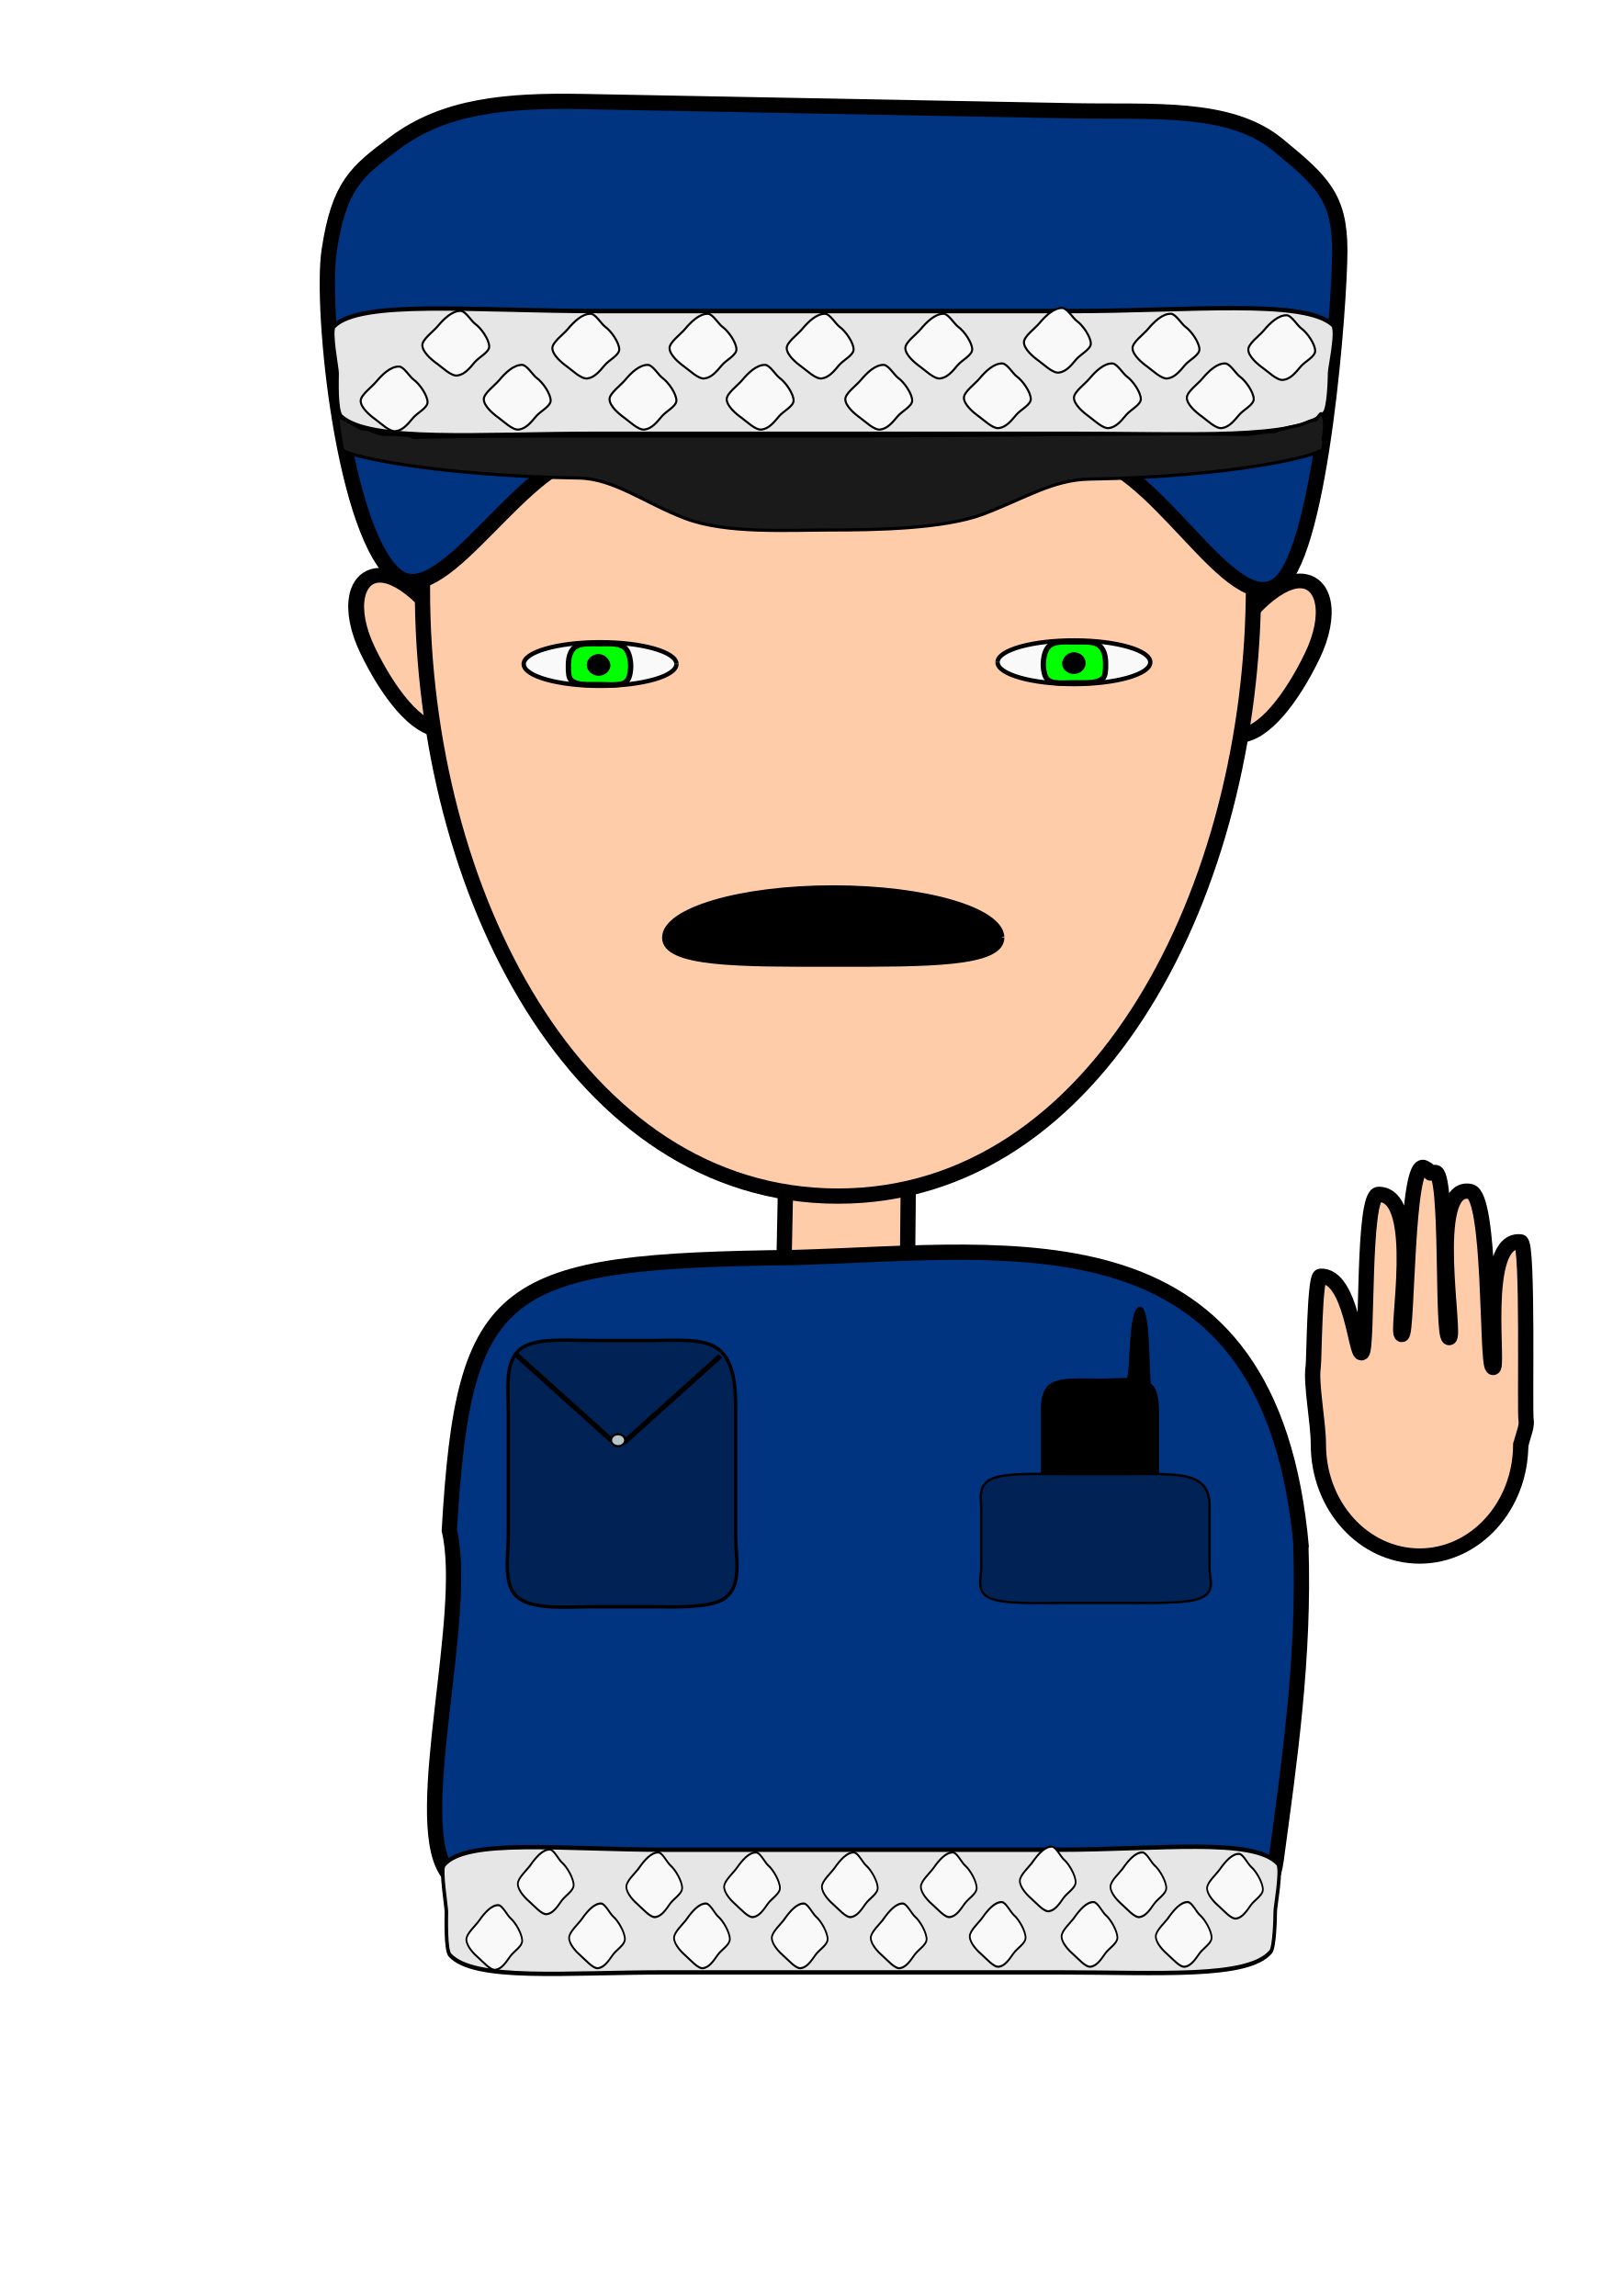
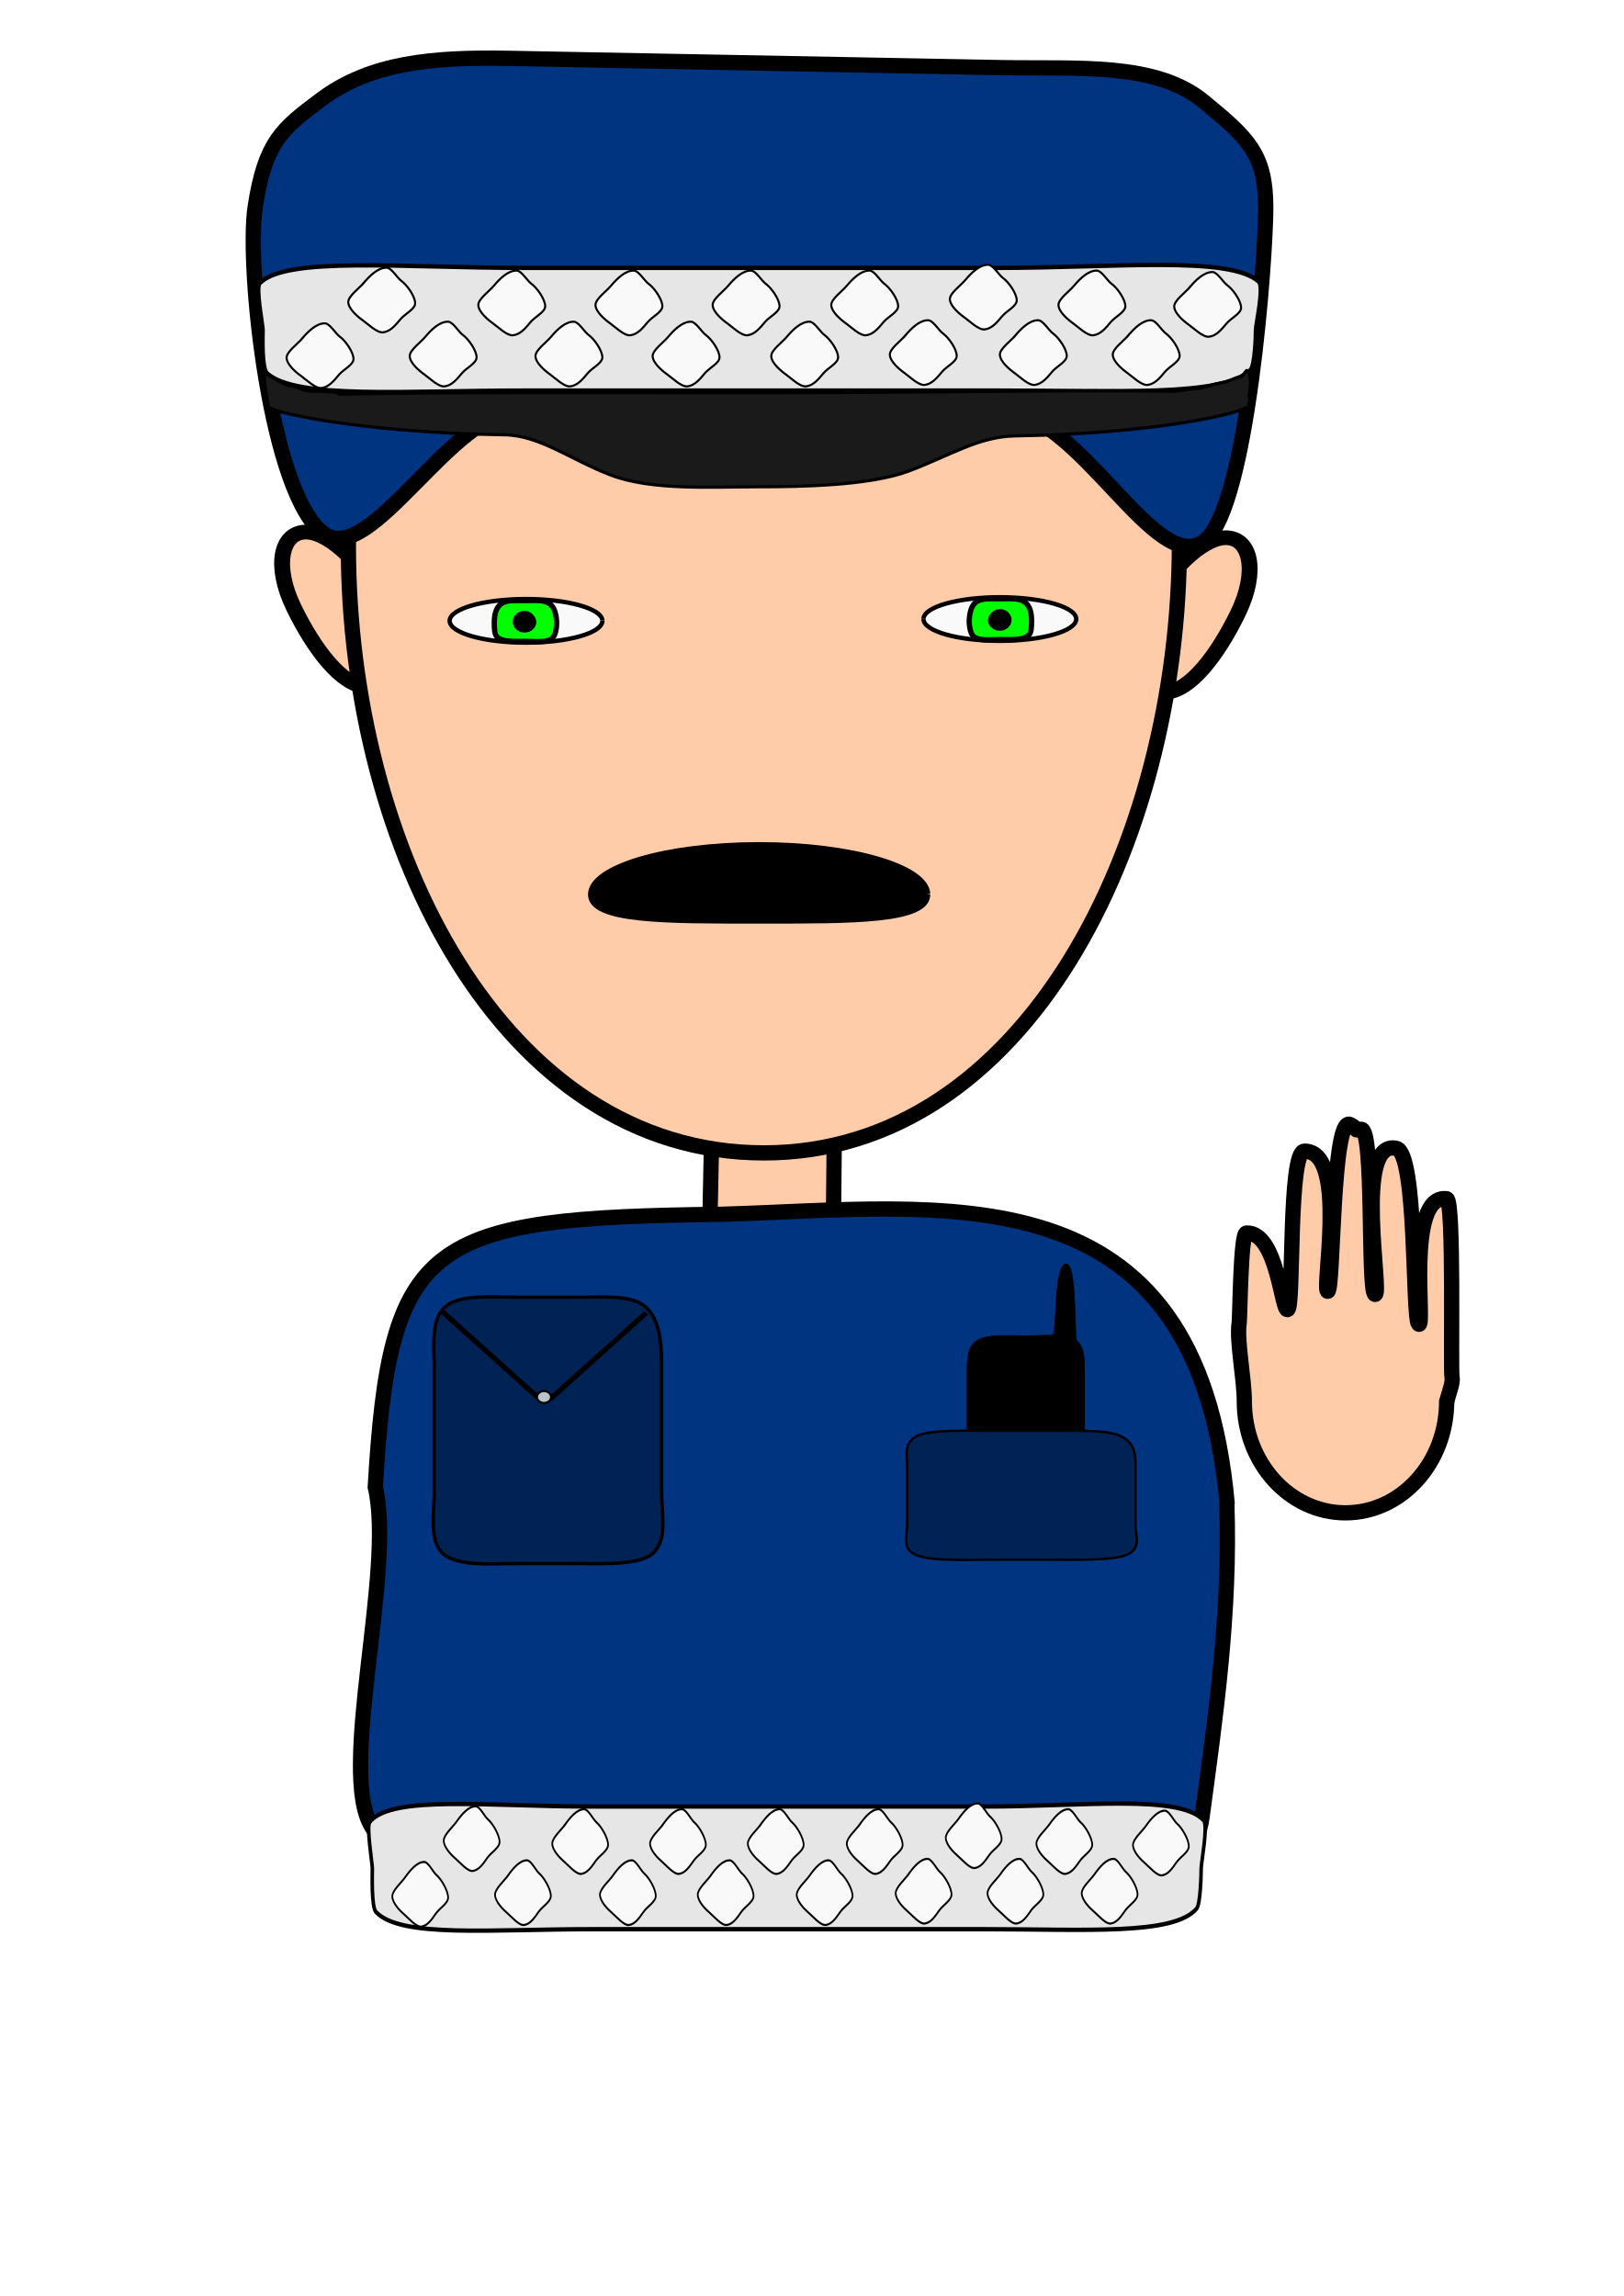
<svg xmlns="http://www.w3.org/2000/svg" width="744.094" height="1052.362" id="svg2" version="1.1">
  <defs id="defs4" />
  <g id="layer5">
-     <g id="g6733" transform="matrix(1.307118,0,0,1.208984,-313.4552,-63.45224)" style="stroke:#000000;stroke-width:5.568;stroke-miterlimit:4;stroke-opacity:1;stroke-dasharray:none;display:inline">
+     <g id="g6733" transform="matrix(1.307118,0,0,1.208984,-347.3964,-83.25123)" style="stroke:#000000;stroke-width:5.568;stroke-miterlimit:4;stroke-opacity:1;stroke-dasharray:none;display:inline">
      <path id="path3037-4-1" d="m 668.388,301.291 c 0,17.358 -2.964,30 5.714,30 8.679,0 18.612,-14.162 25.714,-30 7.143,-15.929 4.393,-28.571 -4.286,-28.571 -8.613,0 -21.335,13.866 -27.142,28.234" style="fill:#ffccaa;fill-opacity:1;fill-rule:evenodd;stroke:#000000;stroke-width:5.568;stroke-miterlimit:4;stroke-opacity:1;stroke-dasharray:none;display:inline" />
      <path id="path3037-5" d="m 400.183,299.148 c 0,17.358 2.964,30 -5.714,30 -8.679,0 -18.612,-14.162 -25.714,-30 -7.143,-15.929 -4.393,-28.571 4.286,-28.571 8.613,0 21.335,13.866 27.142,28.234" style="fill:#ffccaa;fill-opacity:1;fill-rule:evenodd;stroke:#000000;stroke-width:5.568;stroke-miterlimit:4;stroke-opacity:1;stroke-dasharray:none;display:inline" />
    </g>
-     <path style="fill:#ffccaa;fill-opacity:1;fill-rule:evenodd;stroke:#000000;stroke-width:7;stroke-miterlimit:4;stroke-opacity:1;stroke-dasharray:none;display:inline" d="m 382.978,447.215 c -23.276,0 -20.82,-9.456 -21.258,12.068 l -2.474,121.411 c -0.057,2.782 3.99,4.472 5.433,5.025 1.443,0.553 53.592,-1.819 53.592,-1.819 0,0 -2.452,2.195 -2.451,2.067 l 1.214,-123.014 c 0.212,-21.528 2.292,-15.738 -20.984,-15.738 z" id="rect3058" />
-     <path style="fill:#003380;fill-opacity:1;fill-rule:evenodd;stroke:#000000;stroke-width:7;stroke-miterlimit:4;stroke-opacity:1;stroke-dasharray:none;display:inline" d="m 596.147,708.566 c 1.766,50.803 -5.256,98.909 -11.353,144.11 -8.055,59.716 -127.147,44.532 -213.575,44.688 -106.756,0.193 -135.827,10.107 -166.921,-40.272 -15.792,-25.587 10.705,-117.155 1.617,-155.689 6.603,-113.692 23.569,-123.453 158.792,-125.047 101.868,-2.954 217.917,-23.06 231.65,133.064" id="path3464" />
-     <path style="fill:#ffccaa;fill-opacity:1;fill-rule:evenodd;stroke:#000000;stroke-width:7;stroke-miterlimit:4;stroke-opacity:1;stroke-dasharray:none;marker-start:none;display:inline" d="m 574.436,268.347 c 0,138.46 -70.82,279.877 -190.421,279.877 -119.601,0 -190.421,-139.594 -190.421,-278.054 0,-138.46 74.553,-188.712 194.154,-188.712 118.694,0 185.422,49.548 186.697,186.95" id="path3034" />
+     <path style="fill:#ffccaa;fill-opacity:1;fill-rule:evenodd;stroke:#000000;stroke-width:7;stroke-miterlimit:4;stroke-opacity:1;stroke-dasharray:none;display:inline" d="m 349.037,427.416 c -23.276,0 -20.82,-9.456 -21.258,12.068 l -2.474,121.411 c -0.057,2.782 3.99,4.472 5.433,5.025 1.443,0.553 53.592,-1.819 53.592,-1.819 0,0 -2.452,2.195 -2.451,2.067 l 1.214,-123.014 c 0.212,-21.528 2.292,-15.738 -20.984,-15.738 z" id="rect3058" />
+     <path style="fill:#003380;fill-opacity:1;fill-rule:evenodd;stroke:#000000;stroke-width:7;stroke-miterlimit:4;stroke-opacity:1;stroke-dasharray:none;display:inline" d="m 562.206,688.767 c 1.766,50.803 -5.256,98.909 -11.353,144.11 -8.055,59.716 -127.147,44.532 -213.575,44.688 -106.756,0.193 -135.827,10.107 -166.921,-40.272 -15.792,-25.587 10.705,-117.155 1.617,-155.689 6.603,-113.692 23.569,-123.453 158.792,-125.047 101.868,-2.954 217.917,-23.06 231.65,133.064" id="path3464" />
+     <path style="fill:#ffccaa;fill-opacity:1;fill-rule:evenodd;stroke:#000000;stroke-width:7;stroke-miterlimit:4;stroke-opacity:1;stroke-dasharray:none;marker-start:none;display:inline" d="m 540.495,248.548 c 0,138.46 -70.82,279.877 -190.421,279.877 -119.601,0 -190.421,-139.594 -190.421,-278.054 0,-138.46 74.553,-188.712 194.154,-188.712 118.694,0 185.422,49.548 186.697,186.95" id="path3034" />
  </g>
  <g id="layer1">
-     <path style="fill:#003380;fill-opacity:1;fill-rule:evenodd;stroke:#000000;stroke-width:7;stroke-miterlimit:4;stroke-opacity:1;stroke-dasharray:none" d="m 267.339,46.549 225.22,4.243 c 35.238,0.664 70.932,-2.667 93.076,15.587 20.125,16.589 28.36,23.914 28.36,48.452 0,23.918 -8.318,136.026 -27.546,152.473 -22.203,18.993 -57.837,-59.443 -93.891,-59.443 l -220.27,0 c -31.161,0 -68.208,71.412 -89.663,56.734 -24.866,-17.012 -35.907,-122.408 -31.773,-149.764 4.571,-30.253 12.614,-36.181 29.85,-49.159 22.925,-17.262 51.398,-19.786 86.636,-19.122 z" id="rect3766" />
-     <g id="g3913" transform="matrix(0.978452,0,0,1,9.134837,55.33073)">
+     <path style="fill:#003380;fill-opacity:1;fill-rule:evenodd;stroke:#000000;stroke-width:7;stroke-miterlimit:4;stroke-opacity:1;stroke-dasharray:none" d="M 233.398,26.75 458.618,30.992 c 35.238,0.664 70.932,-2.667 93.076,15.587 20.125,16.589 28.36,23.914 28.36,48.452 0,23.918 -8.318,136.026 -27.546,152.473 -22.203,18.993 -57.837,-59.443 -93.891,-59.443 l -220.27,0 c -31.161,0 -68.208,71.412 -89.663,56.734 -24.866,-17.012 -35.907,-122.408 -31.773,-149.764 4.571,-30.253 12.614,-36.181 29.85,-49.159 22.925,-17.262 51.398,-19.786 86.636,-19.122 z" id="rect3766" />
+     <g id="g3913" transform="matrix(0.978452,0,0,1,-24.80629,35.53174)">
      <path id="rect3769" d="m 271.355,87.259 220.27,0 c 56.448,0 109.565,-5.729 123.3,6.312 2.635,2.309 -1.353,19.542 -1.353,22.048 0,2.292 -0.346,16.315 -2.561,18.446 -12.838,12.343 -62.012,9.414 -119.386,9.414 l -220.27,0 c -56.448,0 -107.204,4.14 -120.94,-7.9 -2.634,-2.309 -2.029,-17.453 -2.029,-19.96 0,-2.173 -3.431,-19.26 -1.434,-21.289 12.316,-12.512 66.513,-7.071 124.403,-7.071 z" style="fill:#e6e6e6;fill-opacity:1;fill-rule:evenodd;stroke:#000000;stroke-width:2;stroke-miterlimit:4;stroke-opacity:1" />
      <path id="rect3772" d="m 166.819,119.686 c 2.879,-3.374 6.793,-7.108 10.775,-7.011 2.21,0.054 4.981,4.736 6.789,5.992 2.754,1.914 6.552,7.22 6.536,10.364 -0.013,2.642 -4.78,4.814 -6.823,7.209 -2.434,2.853 -4.776,5.667 -8.17,6.069 -2.847,0.337 -7.083,-3.793 -9.394,-5.399 -2.685,-1.866 -6.881,-5.407 -6.935,-8.463 -0.048,-2.712 5.118,-6.295 7.223,-8.762 z" style="fill:#f9f9f9;fill-opacity:1;fill-rule:evenodd;stroke:#000000;stroke-width:0.964;stroke-miterlimit:4;stroke-opacity:1" />
      <path id="rect3772-1" d="m 195.692,94.168 c 2.879,-3.374 6.793,-7.108 10.775,-7.011 2.21,0.054 4.981,4.736 6.789,5.992 2.754,1.914 6.552,7.22 6.536,10.364 -0.013,2.642 -4.78,4.814 -6.823,7.209 -2.434,2.853 -4.776,5.667 -8.17,6.069 -2.847,0.337 -7.083,-3.793 -9.394,-5.399 -2.685,-1.866 -6.881,-5.407 -6.935,-8.463 -0.048,-2.712 5.118,-6.295 7.223,-8.762 z" style="fill:#f9f9f9;fill-opacity:1;fill-rule:evenodd;stroke:#000000;stroke-width:0.964;stroke-miterlimit:4;stroke-opacity:1" />
      <path id="rect3772-7" d="m 224.471,118.931 c 2.879,-3.374 6.793,-7.108 10.775,-7.011 2.21,0.054 4.981,4.736 6.789,5.992 2.754,1.914 6.552,7.22 6.536,10.364 -0.013,2.642 -4.78,4.814 -6.823,7.209 -2.434,2.853 -4.776,5.667 -8.17,6.069 -2.847,0.337 -7.083,-3.793 -9.394,-5.399 -2.685,-1.866 -6.881,-5.407 -6.935,-8.463 -0.048,-2.712 5.118,-6.295 7.223,-8.762 z" style="fill:#f9f9f9;fill-opacity:1;fill-rule:evenodd;stroke:#000000;stroke-width:0.964;stroke-miterlimit:4;stroke-opacity:1" />
      <path id="rect3772-4" d="m 256.597,95.506 c 2.879,-3.374 6.793,-7.108 10.775,-7.011 2.21,0.054 4.981,4.736 6.789,5.992 2.754,1.914 6.552,7.22 6.536,10.364 -0.013,2.642 -4.78,4.814 -6.823,7.209 -2.434,2.853 -4.776,5.667 -8.17,6.069 -2.847,0.337 -7.083,-3.793 -9.394,-5.399 -2.685,-1.866 -6.881,-5.407 -6.935,-8.463 -0.048,-2.712 5.118,-6.295 7.223,-8.762 z" style="fill:#f9f9f9;fill-opacity:1;fill-rule:evenodd;stroke:#000000;stroke-width:0.964;stroke-miterlimit:4;stroke-opacity:1" />
      <path id="rect3772-0" d="m 283.368,118.931 c 2.879,-3.374 6.793,-7.108 10.775,-7.011 2.21,0.054 4.981,4.736 6.789,5.992 2.754,1.914 6.552,7.22 6.536,10.364 -0.013,2.642 -4.78,4.814 -6.823,7.209 -2.434,2.853 -4.776,5.667 -8.17,6.069 -2.847,0.337 -7.083,-3.793 -9.394,-5.399 -2.685,-1.866 -6.881,-5.407 -6.935,-8.463 -0.048,-2.712 5.118,-6.295 7.223,-8.762 z" style="fill:#f9f9f9;fill-opacity:1;fill-rule:evenodd;stroke:#000000;stroke-width:0.964;stroke-miterlimit:4;stroke-opacity:1" />
      <path id="rect3772-9" d="m 311.478,95.506 c 2.879,-3.374 6.793,-7.108 10.775,-7.011 2.21,0.054 4.981,4.736 6.789,5.992 2.754,1.914 6.552,7.22 6.536,10.364 -0.013,2.642 -4.78,4.814 -6.823,7.209 -2.434,2.853 -4.776,5.667 -8.17,6.069 -2.847,0.337 -7.083,-3.793 -9.394,-5.399 -2.685,-1.866 -6.881,-5.407 -6.935,-8.463 -0.048,-2.712 5.118,-6.295 7.223,-8.762 z" style="fill:#f9f9f9;fill-opacity:1;fill-rule:evenodd;stroke:#000000;stroke-width:0.964;stroke-miterlimit:4;stroke-opacity:1" />
      <path id="rect3772-48" d="m 338.249,118.931 c 2.879,-3.374 6.793,-7.108 10.775,-7.011 2.21,0.054 4.981,4.736 6.789,5.992 2.754,1.914 6.552,7.22 6.536,10.364 -0.013,2.642 -4.78,4.814 -6.823,7.209 -2.434,2.853 -4.776,5.667 -8.17,6.069 -2.847,0.337 -7.083,-3.793 -9.394,-5.399 -2.685,-1.866 -6.881,-5.407 -6.935,-8.463 -0.048,-2.712 5.118,-6.295 7.223,-8.762 z" style="fill:#f9f9f9;fill-opacity:1;fill-rule:evenodd;stroke:#000000;stroke-width:0.964;stroke-miterlimit:4;stroke-opacity:1" />
      <path id="rect3772-8" d="m 366.359,95.506 c 2.879,-3.374 6.793,-7.108 10.775,-7.011 2.21,0.054 4.981,4.736 6.789,5.992 2.754,1.914 6.552,7.22 6.536,10.364 -0.013,2.642 -4.78,4.814 -6.823,7.209 -2.434,2.853 -4.776,5.667 -8.17,6.069 -2.847,0.337 -7.083,-3.793 -9.394,-5.399 -2.685,-1.866 -6.881,-5.407 -6.935,-8.463 -0.048,-2.712 5.118,-6.295 7.223,-8.762 z" style="fill:#f9f9f9;fill-opacity:1;fill-rule:evenodd;stroke:#000000;stroke-width:0.964;stroke-miterlimit:4;stroke-opacity:1" />
      <path id="rect3772-2" d="m 393.799,118.931 c 2.879,-3.374 6.793,-7.108 10.775,-7.011 2.21,0.054 4.981,4.736 6.789,5.992 2.754,1.914 6.552,7.22 6.536,10.364 -0.013,2.642 -4.78,4.814 -6.823,7.209 -2.434,2.853 -4.776,5.667 -8.17,6.069 -2.847,0.337 -7.083,-3.793 -9.394,-5.399 -2.685,-1.866 -6.881,-5.407 -6.935,-8.463 -0.048,-2.712 5.118,-6.295 7.223,-8.762 z" style="fill:#f9f9f9;fill-opacity:1;fill-rule:evenodd;stroke:#000000;stroke-width:0.964;stroke-miterlimit:4;stroke-opacity:1" />
      <path id="rect3772-45" d="m 421.909,95.506 c 2.879,-3.374 6.793,-7.108 10.775,-7.011 2.21,0.054 4.981,4.736 6.789,5.992 2.754,1.914 6.552,7.22 6.536,10.364 -0.013,2.642 -4.78,4.814 -6.823,7.209 -2.434,2.853 -4.776,5.667 -8.17,6.069 -2.847,0.337 -7.083,-3.793 -9.394,-5.399 -2.685,-1.866 -6.881,-5.407 -6.935,-8.463 -0.048,-2.712 5.118,-6.295 7.223,-8.762 z" style="fill:#f9f9f9;fill-opacity:1;fill-rule:evenodd;stroke:#000000;stroke-width:0.964;stroke-miterlimit:4;stroke-opacity:1" />
      <path id="rect3772-5" d="m 449.349,118.262 c 2.879,-3.374 6.793,-7.108 10.775,-7.011 2.21,0.054 4.981,4.736 6.789,5.992 2.754,1.914 6.552,7.22 6.536,10.364 -0.013,2.642 -4.78,4.814 -6.823,7.209 -2.434,2.853 -4.776,5.667 -8.17,6.069 -2.847,0.337 -7.083,-3.793 -9.394,-5.399 -2.685,-1.866 -6.881,-5.407 -6.935,-8.463 -0.048,-2.712 5.118,-6.295 7.223,-8.762 z" style="fill:#f9f9f9;fill-opacity:1;fill-rule:evenodd;stroke:#000000;stroke-width:0.964;stroke-miterlimit:4;stroke-opacity:1" />
      <path id="rect3772-17" d="m 477.459,92.829 c 2.879,-3.374 6.793,-7.108 10.775,-7.011 2.21,0.054 4.981,4.736 6.789,5.992 2.754,1.914 6.552,7.22 6.536,10.364 -0.013,2.642 -4.78,4.814 -6.823,7.209 -2.434,2.853 -4.776,5.667 -8.17,6.069 -2.847,0.337 -7.083,-3.793 -9.394,-5.399 -2.685,-1.866 -6.881,-5.407 -6.935,-8.463 -0.048,-2.712 5.118,-6.295 7.223,-8.762 z" style="fill:#f9f9f9;fill-opacity:1;fill-rule:evenodd;stroke:#000000;stroke-width:0.964;stroke-miterlimit:4;stroke-opacity:1" />
      <path id="rect3772-11" d="m 500.884,118.262 c 2.879,-3.374 6.793,-7.108 10.775,-7.011 2.21,0.054 4.981,4.736 6.789,5.992 2.754,1.914 6.552,7.22 6.536,10.364 -0.013,2.642 -4.78,4.814 -6.823,7.209 -2.434,2.853 -4.776,5.667 -8.17,6.069 -2.847,0.337 -7.083,-3.793 -9.394,-5.399 -2.685,-1.866 -6.881,-5.407 -6.935,-8.463 -0.048,-2.712 5.118,-6.295 7.223,-8.762 z" style="fill:#f9f9f9;fill-opacity:1;fill-rule:evenodd;stroke:#000000;stroke-width:0.964;stroke-miterlimit:4;stroke-opacity:1" />
      <path id="rect3772-52" d="m 528.325,95.506 c 2.879,-3.374 6.793,-7.108 10.775,-7.011 2.21,0.054 4.981,4.736 6.789,5.992 2.754,1.914 6.552,7.22 6.536,10.364 -0.013,2.642 -4.78,4.814 -6.823,7.209 -2.434,2.853 -4.776,5.667 -8.17,6.069 -2.847,0.337 -7.083,-3.793 -9.394,-5.399 -2.685,-1.866 -6.881,-5.407 -6.935,-8.463 -0.048,-2.712 5.118,-6.295 7.223,-8.762 z" style="fill:#f9f9f9;fill-opacity:1;fill-rule:evenodd;stroke:#000000;stroke-width:0.964;stroke-miterlimit:4;stroke-opacity:1" />
      <path id="rect3772-76" d="m 553.757,118.262 c 2.879,-3.374 6.793,-7.108 10.775,-7.011 2.21,0.054 4.981,4.736 6.789,5.992 2.754,1.914 6.552,7.22 6.536,10.364 -0.013,2.642 -4.78,4.814 -6.823,7.209 -2.434,2.853 -4.776,5.667 -8.17,6.069 -2.847,0.337 -7.083,-3.793 -9.394,-5.399 -2.685,-1.866 -6.881,-5.407 -6.935,-8.463 -0.048,-2.712 5.118,-6.295 7.223,-8.762 z" style="fill:#f9f9f9;fill-opacity:1;fill-rule:evenodd;stroke:#000000;stroke-width:0.964;stroke-miterlimit:4;stroke-opacity:1" />
      <path id="rect3772-14" d="m 582.536,96.176 c 2.879,-3.374 6.793,-7.108 10.775,-7.011 2.21,0.054 4.981,4.736 6.789,5.992 2.754,1.914 6.552,7.22 6.536,10.364 -0.013,2.642 -4.78,4.814 -6.823,7.209 -2.434,2.853 -4.776,5.667 -8.17,6.069 -2.847,0.337 -7.083,-3.793 -9.394,-5.399 -2.685,-1.866 -6.881,-5.407 -6.935,-8.463 -0.048,-2.712 5.118,-6.295 7.223,-8.762 z" style="fill:#f9f9f9;fill-opacity:1;fill-rule:evenodd;stroke:#000000;stroke-width:0.964;stroke-miterlimit:4;stroke-opacity:1" />
    </g>
-     <path style="fill:#1a1a1a;fill-opacity:1;fill-rule:evenodd;stroke:#000000;stroke-width:1.444;stroke-miterlimit:4;stroke-opacity:1" d="m 605.311,206.119 c 0,2.343 -38.478,12.387 -105.969,13.473 -16.948,0.273 -29.65,8.842 -48.873,16.086 -17.944,6.762 -49.777,7.242 -69.311,7.242 -20.356,0 -48.206,1.833 -67.079,-5.29 -18.295,-6.905 -32.67,-18.269 -48.697,-18.524 -67.991,-1.082 -108.376,-10.634 -108.376,-12.987 0,-0.257 -2.827,-14.511 -1.763,-14.76 1.282,-0.3 5.746,2.803 8.866,4.302 0.836,0.402 1.432,1.009 2.261,0.949 3.204,-0.235 6.268,2.683 10.881,2.502 3.099,-0.122 6.362,0.239 10.176,0.474 0.537,0.033 1.698,0.921 2.23,0.908 39.692,-0.982 110.96,-0.678 191.501,-0.678 82.219,0 150.031,-1.481 189.927,-0.65 1.686,0.035 9.06,-1.301 10.62,-1.259 0.679,0.018 2.607,-0.038 3.434,-0.446 1.135,-0.56 2.442,-0.563 3.416,-0.933 2.624,-0.999 5.376,-1.148 7.743,-1.903 2.46,-0.785 4.513,-2.154 6.11,-2.027 1.079,0.086 2.504,-3.383 3.087,-2.972 2.714,1.908 0.994,11.604 0.604,12.41" id="path3934" />
-     <g id="g3913-2" transform="matrix(0.8165111,0,0,1,83.41232,760.554)">
+     <path style="fill:#1a1a1a;fill-opacity:1;fill-rule:evenodd;stroke:#000000;stroke-width:1.444;stroke-miterlimit:4;stroke-opacity:1" d="m 571.37,186.32 c 0,2.343 -38.478,12.387 -105.969,13.473 -16.948,0.273 -29.65,8.842 -48.873,16.086 -17.944,6.762 -49.777,7.242 -69.311,7.242 -20.356,0 -48.206,1.833 -67.079,-5.29 -18.295,-6.905 -32.67,-18.269 -48.697,-18.524 -67.991,-1.082 -108.376,-10.634 -108.376,-12.987 0,-0.257 -2.827,-14.511 -1.763,-14.76 1.282,-0.3 5.746,2.803 8.866,4.302 0.836,0.402 1.432,1.009 2.261,0.949 3.204,-0.235 6.268,2.683 10.881,2.502 3.099,-0.122 6.362,0.239 10.176,0.474 0.537,0.033 1.698,0.921 2.23,0.908 39.692,-0.982 110.96,-0.678 191.501,-0.678 82.219,0 150.031,-1.481 189.927,-0.65 1.686,0.035 9.06,-1.301 10.62,-1.259 0.679,0.018 2.607,-0.038 3.434,-0.446 1.135,-0.56 2.442,-0.563 3.416,-0.933 2.624,-0.999 5.376,-1.148 7.743,-1.903 2.46,-0.785 4.513,-2.154 6.11,-2.027 1.079,0.086 2.504,-3.383 3.087,-2.972 2.714,1.908 0.994,11.604 0.604,12.41" id="path3934" />
+     <g id="g3913-2" transform="matrix(0.8165111,0,0,1,49.4712,740.755)">
      <path id="rect3769-2" d="m 271.355,87.259 220.27,0 c 56.448,0 109.565,-5.729 123.3,6.312 2.635,2.309 -1.353,19.542 -1.353,22.048 0,2.292 -0.346,16.315 -2.561,18.446 -12.838,12.343 -62.012,9.414 -119.386,9.414 l -220.27,0 c -56.448,0 -107.204,4.14 -120.94,-7.9 -2.634,-2.309 -2.029,-17.453 -2.029,-19.96 0,-2.173 -3.431,-19.26 -1.434,-21.289 12.316,-12.512 66.513,-7.071 124.403,-7.071 z" style="fill:#e6e6e6;fill-opacity:1;fill-rule:evenodd;stroke:#000000;stroke-width:2;stroke-miterlimit:4;stroke-opacity:1" />
      <path id="rect3772-16" d="m 166.819,119.686 c 2.879,-3.374 6.793,-7.108 10.775,-7.011 2.21,0.054 4.981,4.736 6.789,5.992 2.754,1.914 6.552,7.22 6.536,10.364 -0.013,2.642 -4.78,4.814 -6.823,7.209 -2.434,2.853 -4.776,5.667 -8.17,6.069 -2.847,0.337 -7.083,-3.793 -9.394,-5.399 -2.685,-1.866 -6.881,-5.407 -6.935,-8.463 -0.048,-2.712 5.118,-6.295 7.223,-8.762 z" style="fill:#f9f9f9;fill-opacity:1;fill-rule:evenodd;stroke:#000000;stroke-width:0.964;stroke-miterlimit:4;stroke-opacity:1" />
      <path id="rect3772-1-8" d="m 195.692,94.168 c 2.879,-3.374 6.793,-7.108 10.775,-7.011 2.21,0.054 4.981,4.736 6.789,5.992 2.754,1.914 6.552,7.22 6.536,10.364 -0.013,2.642 -4.78,4.814 -6.823,7.209 -2.434,2.853 -4.776,5.667 -8.17,6.069 -2.847,0.337 -7.083,-3.793 -9.394,-5.399 -2.685,-1.866 -6.881,-5.407 -6.935,-8.463 -0.048,-2.712 5.118,-6.295 7.223,-8.762 z" style="fill:#f9f9f9;fill-opacity:1;fill-rule:evenodd;stroke:#000000;stroke-width:0.964;stroke-miterlimit:4;stroke-opacity:1" />
      <path id="rect3772-7-5" d="m 224.471,118.931 c 2.879,-3.374 6.793,-7.108 10.775,-7.011 2.21,0.054 4.981,4.736 6.789,5.992 2.754,1.914 6.552,7.22 6.536,10.364 -0.013,2.642 -4.78,4.814 -6.823,7.209 -2.434,2.853 -4.776,5.667 -8.17,6.069 -2.847,0.337 -7.083,-3.793 -9.394,-5.399 -2.685,-1.866 -6.881,-5.407 -6.935,-8.463 -0.048,-2.712 5.118,-6.295 7.223,-8.762 z" style="fill:#f9f9f9;fill-opacity:1;fill-rule:evenodd;stroke:#000000;stroke-width:0.964;stroke-miterlimit:4;stroke-opacity:1" />
      <path id="rect3772-4-7" d="m 256.597,95.506 c 2.879,-3.374 6.793,-7.108 10.775,-7.011 2.21,0.054 4.981,4.736 6.789,5.992 2.754,1.914 6.552,7.22 6.536,10.364 -0.013,2.642 -4.78,4.814 -6.823,7.209 -2.434,2.853 -4.776,5.667 -8.17,6.069 -2.847,0.337 -7.083,-3.793 -9.394,-5.399 -2.685,-1.866 -6.881,-5.407 -6.935,-8.463 -0.048,-2.712 5.118,-6.295 7.223,-8.762 z" style="fill:#f9f9f9;fill-opacity:1;fill-rule:evenodd;stroke:#000000;stroke-width:0.964;stroke-miterlimit:4;stroke-opacity:1" />
      <path id="rect3772-0-6" d="m 283.368,118.931 c 2.879,-3.374 6.793,-7.108 10.775,-7.011 2.21,0.054 4.981,4.736 6.789,5.992 2.754,1.914 6.552,7.22 6.536,10.364 -0.013,2.642 -4.78,4.814 -6.823,7.209 -2.434,2.853 -4.776,5.667 -8.17,6.069 -2.847,0.337 -7.083,-3.793 -9.394,-5.399 -2.685,-1.866 -6.881,-5.407 -6.935,-8.463 -0.048,-2.712 5.118,-6.295 7.223,-8.762 z" style="fill:#f9f9f9;fill-opacity:1;fill-rule:evenodd;stroke:#000000;stroke-width:0.964;stroke-miterlimit:4;stroke-opacity:1" />
      <path id="rect3772-9-1" d="m 311.478,95.506 c 2.879,-3.374 6.793,-7.108 10.775,-7.011 2.21,0.054 4.981,4.736 6.789,5.992 2.754,1.914 6.552,7.22 6.536,10.364 -0.013,2.642 -4.78,4.814 -6.823,7.209 -2.434,2.853 -4.776,5.667 -8.17,6.069 -2.847,0.337 -7.083,-3.793 -9.394,-5.399 -2.685,-1.866 -6.881,-5.407 -6.935,-8.463 -0.048,-2.712 5.118,-6.295 7.223,-8.762 z" style="fill:#f9f9f9;fill-opacity:1;fill-rule:evenodd;stroke:#000000;stroke-width:0.964;stroke-miterlimit:4;stroke-opacity:1" />
      <path id="rect3772-48-8" d="m 338.249,118.931 c 2.879,-3.374 6.793,-7.108 10.775,-7.011 2.21,0.054 4.981,4.736 6.789,5.992 2.754,1.914 6.552,7.22 6.536,10.364 -0.013,2.642 -4.78,4.814 -6.823,7.209 -2.434,2.853 -4.776,5.667 -8.17,6.069 -2.847,0.337 -7.083,-3.793 -9.394,-5.399 -2.685,-1.866 -6.881,-5.407 -6.935,-8.463 -0.048,-2.712 5.118,-6.295 7.223,-8.762 z" style="fill:#f9f9f9;fill-opacity:1;fill-rule:evenodd;stroke:#000000;stroke-width:0.964;stroke-miterlimit:4;stroke-opacity:1" />
      <path id="rect3772-8-9" d="m 366.359,95.506 c 2.879,-3.374 6.793,-7.108 10.775,-7.011 2.21,0.054 4.981,4.736 6.789,5.992 2.754,1.914 6.552,7.22 6.536,10.364 -0.013,2.642 -4.78,4.814 -6.823,7.209 -2.434,2.853 -4.776,5.667 -8.17,6.069 -2.847,0.337 -7.083,-3.793 -9.394,-5.399 -2.685,-1.866 -6.881,-5.407 -6.935,-8.463 -0.048,-2.712 5.118,-6.295 7.223,-8.762 z" style="fill:#f9f9f9;fill-opacity:1;fill-rule:evenodd;stroke:#000000;stroke-width:0.964;stroke-miterlimit:4;stroke-opacity:1" />
      <path id="rect3772-2-2" d="m 393.799,118.931 c 2.879,-3.374 6.793,-7.108 10.775,-7.011 2.21,0.054 4.981,4.736 6.789,5.992 2.754,1.914 6.552,7.22 6.536,10.364 -0.013,2.642 -4.78,4.814 -6.823,7.209 -2.434,2.853 -4.776,5.667 -8.17,6.069 -2.847,0.337 -7.083,-3.793 -9.394,-5.399 -2.685,-1.866 -6.881,-5.407 -6.935,-8.463 -0.048,-2.712 5.118,-6.295 7.223,-8.762 z" style="fill:#f9f9f9;fill-opacity:1;fill-rule:evenodd;stroke:#000000;stroke-width:0.964;stroke-miterlimit:4;stroke-opacity:1" />
      <path id="rect3772-45-7" d="m 421.909,95.506 c 2.879,-3.374 6.793,-7.108 10.775,-7.011 2.21,0.054 4.981,4.736 6.789,5.992 2.754,1.914 6.552,7.22 6.536,10.364 -0.013,2.642 -4.78,4.814 -6.823,7.209 -2.434,2.853 -4.776,5.667 -8.17,6.069 -2.847,0.337 -7.083,-3.793 -9.394,-5.399 -2.685,-1.866 -6.881,-5.407 -6.935,-8.463 -0.048,-2.712 5.118,-6.295 7.223,-8.762 z" style="fill:#f9f9f9;fill-opacity:1;fill-rule:evenodd;stroke:#000000;stroke-width:0.964;stroke-miterlimit:4;stroke-opacity:1" />
      <path id="rect3772-5-9" d="m 449.349,118.262 c 2.879,-3.374 6.793,-7.108 10.775,-7.011 2.21,0.054 4.981,4.736 6.789,5.992 2.754,1.914 6.552,7.22 6.536,10.364 -0.013,2.642 -4.78,4.814 -6.823,7.209 -2.434,2.853 -4.776,5.667 -8.17,6.069 -2.847,0.337 -7.083,-3.793 -9.394,-5.399 -2.685,-1.866 -6.881,-5.407 -6.935,-8.463 -0.048,-2.712 5.118,-6.295 7.223,-8.762 z" style="fill:#f9f9f9;fill-opacity:1;fill-rule:evenodd;stroke:#000000;stroke-width:0.964;stroke-miterlimit:4;stroke-opacity:1" />
      <path id="rect3772-17-5" d="m 477.459,92.829 c 2.879,-3.374 6.793,-7.108 10.775,-7.011 2.21,0.054 4.981,4.736 6.789,5.992 2.754,1.914 6.552,7.22 6.536,10.364 -0.013,2.642 -4.78,4.814 -6.823,7.209 -2.434,2.853 -4.776,5.667 -8.17,6.069 -2.847,0.337 -7.083,-3.793 -9.394,-5.399 -2.685,-1.866 -6.881,-5.407 -6.935,-8.463 -0.048,-2.712 5.118,-6.295 7.223,-8.762 z" style="fill:#f9f9f9;fill-opacity:1;fill-rule:evenodd;stroke:#000000;stroke-width:0.964;stroke-miterlimit:4;stroke-opacity:1" />
      <path id="rect3772-11-4" d="m 500.884,118.262 c 2.879,-3.374 6.793,-7.108 10.775,-7.011 2.21,0.054 4.981,4.736 6.789,5.992 2.754,1.914 6.552,7.22 6.536,10.364 -0.013,2.642 -4.78,4.814 -6.823,7.209 -2.434,2.853 -4.776,5.667 -8.17,6.069 -2.847,0.337 -7.083,-3.793 -9.394,-5.399 -2.685,-1.866 -6.881,-5.407 -6.935,-8.463 -0.048,-2.712 5.118,-6.295 7.223,-8.762 z" style="fill:#f9f9f9;fill-opacity:1;fill-rule:evenodd;stroke:#000000;stroke-width:0.964;stroke-miterlimit:4;stroke-opacity:1" />
      <path id="rect3772-52-3" d="m 528.325,95.506 c 2.879,-3.374 6.793,-7.108 10.775,-7.011 2.21,0.054 4.981,4.736 6.789,5.992 2.754,1.914 6.552,7.22 6.536,10.364 -0.013,2.642 -4.78,4.814 -6.823,7.209 -2.434,2.853 -4.776,5.667 -8.17,6.069 -2.847,0.337 -7.083,-3.793 -9.394,-5.399 -2.685,-1.866 -6.881,-5.407 -6.935,-8.463 -0.048,-2.712 5.118,-6.295 7.223,-8.762 z" style="fill:#f9f9f9;fill-opacity:1;fill-rule:evenodd;stroke:#000000;stroke-width:0.964;stroke-miterlimit:4;stroke-opacity:1" />
      <path id="rect3772-76-1" d="m 553.757,118.262 c 2.879,-3.374 6.793,-7.108 10.775,-7.011 2.21,0.054 4.981,4.736 6.789,5.992 2.754,1.914 6.552,7.22 6.536,10.364 -0.013,2.642 -4.78,4.814 -6.823,7.209 -2.434,2.853 -4.776,5.667 -8.17,6.069 -2.847,0.337 -7.083,-3.793 -9.394,-5.399 -2.685,-1.866 -6.881,-5.407 -6.935,-8.463 -0.048,-2.712 5.118,-6.295 7.223,-8.762 z" style="fill:#f9f9f9;fill-opacity:1;fill-rule:evenodd;stroke:#000000;stroke-width:0.964;stroke-miterlimit:4;stroke-opacity:1" />
      <path id="rect3772-14-2" d="m 582.536,96.176 c 2.879,-3.374 6.793,-7.108 10.775,-7.011 2.21,0.054 4.981,4.736 6.789,5.992 2.754,1.914 6.552,7.22 6.536,10.364 -0.013,2.642 -4.78,4.814 -6.823,7.209 -2.434,2.853 -4.776,5.667 -8.17,6.069 -2.847,0.337 -7.083,-3.793 -9.394,-5.399 -2.685,-1.866 -6.881,-5.407 -6.935,-8.463 -0.048,-2.712 5.118,-6.295 7.223,-8.762 z" style="fill:#f9f9f9;fill-opacity:1;fill-rule:evenodd;stroke:#000000;stroke-width:0.964;stroke-miterlimit:4;stroke-opacity:1" />
    </g>
-     <path style="fill:#002255;fill-opacity:1;fill-rule:evenodd;stroke:#000000;stroke-width:1.546;stroke-miterlimit:4;stroke-opacity:1;stroke-dasharray:none" d="m 270.216,614.385 29.636,0 c 9.34,0 22.555,-1.125 29.083,3.754 7.907,5.909 8.197,18.726 8.197,28.52 l 0,57.525 c 0,10.169 3.237,22.601 -5.202,28.508 -6.398,4.479 -23.171,3.765 -32.077,3.765 l -29.636,0 c -10.74,0 -26.657,1.532 -33.447,-4.719 -6.267,-5.77 -3.832,-18.973 -3.832,-27.555 l 0,-57.525 c 0,-9.277 -1.789,-22.362 5.403,-28.239 6.669,-5.449 21.94,-4.035 31.876,-4.035 z" id="rect4055" />
-     <path style="fill:none;stroke:#000000;stroke-width:2.343;stroke-linecap:butt;stroke-linejoin:miter;stroke-miterlimit:4;stroke-opacity:1;stroke-dasharray:none;display:inline" d="m 236.15,620.559 44.14,39.655" id="path4058" />
-     <path style="fill:none;stroke:#000000;stroke-width:2.343;stroke-linecap:butt;stroke-linejoin:miter;stroke-miterlimit:4;stroke-opacity:1;stroke-dasharray:none;display:inline" d="M 330.07,621.535 285.93,661.189" id="path4058-3" />
-     <path style="fill:#b7c4c8;fill-opacity:1;fill-rule:evenodd;stroke:#000000;stroke-width:1;stroke-miterlimit:4;stroke-opacity:1;stroke-dasharray:none" id="path4078" d="m -146,427.612 a 3.25,2.75 0 1 1 -1.9e-4,-0.029" transform="translate(432.5,232.5)" />
-     <path style="fill:#000000;fill-opacity:1;fill-rule:evenodd;stroke:#000000;stroke-width:0.315;stroke-miterlimit:4;stroke-opacity:1" d="m 502.503,631.999 3.092,0 c 3.407,0 7.174,-0.264 10.718,-0.231 2.164,0.02 0.314,-33.421 6.375,-32.662 4.882,0.612 3.463,34.232 4.799,35.318 3.823,3.105 3.465,10.881 3.465,15.32 l 0,57.711 c 0,5.548 1.459,12.722 -4.204,15.971 -4.372,2.508 -15.033,1.774 -21.153,1.774 l -3.092,0 c -7.293,0 -18.109,1.222 -22.727,-2.204 -4.277,-3.174 -2.63,-10.813 -2.63,-15.54 l 0,-57.711 c 0,-4.867 -0.424,-12.061 4.08,-15.26 4.593,-3.263 14.184,-2.484 21.277,-2.484 z" id="rect4080" />
-     <path style="fill:#002255;fill-opacity:1;fill-rule:evenodd;stroke:#000000;stroke-width:1.078;stroke-miterlimit:4;stroke-opacity:1;stroke-dasharray:none" d="m 487.089,675.637 29.768,0 c 9.381,0 22.655,-0.544 29.212,1.817 7.942,2.86 8.233,9.062 8.233,13.801 l 0,27.837 c 0,4.921 3.251,10.937 -5.225,13.795 -6.427,2.167 -23.274,1.822 -32.22,1.822 l -29.768,0 c -10.788,0 -26.775,0.741 -33.596,-2.284 -6.295,-2.792 -3.849,-9.181 -3.849,-13.334 l 0,-27.837 c 0,-4.489 -1.797,-10.821 5.427,-13.665 6.699,-2.637 22.037,-1.953 32.018,-1.953 z" id="rect4055-3" />
+     <path style="fill:#002255;fill-opacity:1;fill-rule:evenodd;stroke:#000000;stroke-width:1.546;stroke-miterlimit:4;stroke-opacity:1;stroke-dasharray:none" d="m 236.274,594.586 29.636,0 c 9.34,0 22.555,-1.125 29.083,3.754 7.907,5.909 8.197,18.726 8.197,28.52 l 0,57.525 c 0,10.169 3.237,22.601 -5.202,28.508 -6.398,4.479 -23.171,3.765 -32.077,3.765 l -29.636,0 c -10.74,0 -26.657,1.532 -33.447,-4.719 -6.267,-5.77 -3.832,-18.973 -3.832,-27.555 l 0,-57.525 c 0,-9.277 -1.789,-22.362 5.403,-28.239 6.669,-5.449 21.94,-4.035 31.876,-4.035 z" id="rect4055" />
+     <path style="fill:none;stroke:#000000;stroke-width:2.343;stroke-linecap:butt;stroke-linejoin:miter;stroke-miterlimit:4;stroke-opacity:1;stroke-dasharray:none;display:inline" d="m 202.208,600.76 44.14,39.655" id="path4058" />
+     <path style="fill:none;stroke:#000000;stroke-width:2.343;stroke-linecap:butt;stroke-linejoin:miter;stroke-miterlimit:4;stroke-opacity:1;stroke-dasharray:none;display:inline" d="m 296.129,601.736 -44.14,39.655" id="path4058-3" />
+     <path style="fill:#b7c4c8;fill-opacity:1;fill-rule:evenodd;stroke:#000000;stroke-width:1;stroke-miterlimit:4;stroke-opacity:1;stroke-dasharray:none" id="path4078" d="m -146,427.612 a 3.25,2.75 0 1 1 -1.9e-4,-0.029" transform="translate(398.5589,212.701)" />
+     <path style="fill:#000000;fill-opacity:1;fill-rule:evenodd;stroke:#000000;stroke-width:0.315;stroke-miterlimit:4;stroke-opacity:1" d="m 468.562,612.2 3.092,0 c 3.407,0 7.174,-0.264 10.718,-0.231 2.164,0.02 0.314,-33.421 6.375,-32.662 4.882,0.612 3.463,34.232 4.799,35.318 3.823,3.105 3.465,10.881 3.465,15.32 l 0,57.711 c 0,5.548 1.459,12.722 -4.204,15.971 -4.372,2.508 -15.033,1.774 -21.153,1.774 l -3.092,0 c -7.293,0 -18.109,1.222 -22.727,-2.204 -4.277,-3.174 -2.63,-10.813 -2.63,-15.54 l 0,-57.711 c 0,-4.867 -0.424,-12.061 4.08,-15.26 4.593,-3.263 14.184,-2.484 21.277,-2.484 z" id="rect4080" />
+     <path style="fill:#002255;fill-opacity:1;fill-rule:evenodd;stroke:#000000;stroke-width:1.078;stroke-miterlimit:4;stroke-opacity:1;stroke-dasharray:none" d="m 453.148,655.838 29.768,0 c 9.381,0 22.655,-0.544 29.212,1.817 7.942,2.86 8.233,9.062 8.233,13.801 l 0,27.837 c 0,4.921 3.251,10.937 -5.225,13.795 -6.427,2.167 -23.274,1.822 -32.22,1.822 l -29.768,0 c -10.788,0 -26.775,0.741 -33.596,-2.284 -6.295,-2.792 -3.849,-9.181 -3.849,-13.334 l 0,-27.837 c 0,-4.489 -1.797,-10.821 5.427,-13.665 6.699,-2.637 22.037,-1.953 32.018,-1.953 z" id="rect4055-3" />
  </g>
  <g id="layer2">
-     <path style="fill:#f9f9f9;fill-opacity:1;fill-rule:evenodd;stroke:#000000;stroke-width:2;stroke-miterlimit:4;stroke-opacity:1;stroke-dasharray:none" id="path3069-1-7" d="m -119,333.362 a 35,10 0 1 1 -0.002,-0.107" transform="translate(429,-29)" />
-     <path style="fill:#00ff00;fill-opacity:1;fill-rule:evenodd;stroke:#000000;stroke-width:2.425;stroke-miterlimit:4;stroke-opacity:1" d="m 289.038,305.089 c 0,3.227 -0.688,6.172 -2.101,7.342 -2.474,2.047 -7.415,1.341 -12.438,1.341 -5.14,0 -10.002,0.347 -12.593,-1.865 -1.386,-1.183 -1.444,-3.725 -1.444,-6.818 0,-4.383 1.185,-7.505 3.715,-8.909 2.593,-1.439 6.579,-1.106 10.573,-1.106 4.526,0 8.814,-0.446 11.433,1.722 1.913,1.583 2.818,5.027 2.854,8.745" id="path3115" />
-     <path style="fill:#000000;fill-opacity:1;fill-rule:evenodd;stroke:#000000;stroke-width:2.751;stroke-miterlimit:4;stroke-opacity:1" d="m 278.371,304.757 c 0,1.989 -1.808,3.601 -4.039,3.601 -2.231,0 -4.039,-1.612 -4.039,-3.601 0,-1.989 1.808,-3.601 4.039,-3.601 2.214,0 4.015,2.028 4.039,4.002" id="path3119" />
-     <path style="fill:#f9f9f9;fill-opacity:1;fill-rule:evenodd;stroke:#000000;stroke-width:2;stroke-miterlimit:4;stroke-opacity:1;stroke-dasharray:none" id="path3069-1-7-4" d="m -119,333.362 a 35,10 0 1 1 -0.002,-0.107" transform="matrix(-1,0,0,1,338.1463,-29.82608)" />
-     <path style="fill:#00ff00;fill-opacity:1;fill-rule:evenodd;stroke:#000000;stroke-width:2.425;stroke-miterlimit:4;stroke-opacity:1" d="m 478.109,304.263 c 0,3.227 0.688,6.172 2.101,7.342 2.474,2.047 7.415,1.341 12.438,1.341 5.14,0 10.002,0.347 12.593,-1.865 1.386,-1.183 1.444,-3.725 1.444,-6.818 0,-4.383 -1.185,-7.505 -3.715,-8.909 -2.593,-1.439 -6.579,-1.106 -10.573,-1.106 -4.526,0 -8.814,-0.446 -11.433,1.722 -1.913,1.583 -2.818,5.027 -2.854,8.745" id="path3115-0" />
-     <path style="fill:#000000;fill-opacity:1;fill-rule:evenodd;stroke:#000000;stroke-width:2.751;stroke-miterlimit:4;stroke-opacity:1" d="m 488.068,303.931 c 0,1.989 1.808,3.601 4.039,3.601 2.231,0 4.039,-1.612 4.039,-3.601 0,-1.989 -1.808,-3.601 -4.039,-3.601 -2.214,0 -4.015,2.028 -4.039,4.002" id="path3119-9" />
+     <path style="fill:#f9f9f9;fill-opacity:1;fill-rule:evenodd;stroke:#000000;stroke-width:2;stroke-miterlimit:4;stroke-opacity:1;stroke-dasharray:none" id="path3069-1-7" d="m -119,333.362 a 35,10 0 1 1 -0.002,-0.107" transform="translate(395.0589,-48.79899)" />
+     <path style="fill:#00ff00;fill-opacity:1;fill-rule:evenodd;stroke:#000000;stroke-width:2.425;stroke-miterlimit:4;stroke-opacity:1" d="m 255.097,285.29 c 0,3.227 -0.688,6.172 -2.101,7.342 -2.474,2.047 -7.415,1.341 -12.438,1.341 -5.14,0 -10.002,0.347 -12.593,-1.865 -1.386,-1.183 -1.444,-3.725 -1.444,-6.818 0,-4.383 1.185,-7.505 3.715,-8.909 2.593,-1.439 6.579,-1.106 10.573,-1.106 4.526,0 8.814,-0.446 11.433,1.722 1.913,1.583 2.818,5.027 2.854,8.745" id="path3115" />
+     <path style="fill:#000000;fill-opacity:1;fill-rule:evenodd;stroke:#000000;stroke-width:2.751;stroke-miterlimit:4;stroke-opacity:1" d="m 244.43,284.958 c 0,1.989 -1.808,3.601 -4.039,3.601 -2.231,0 -4.039,-1.612 -4.039,-3.601 0,-1.989 1.808,-3.601 4.039,-3.601 2.214,0 4.015,2.028 4.039,4.002" id="path3119" />
+     <path style="fill:#f9f9f9;fill-opacity:1;fill-rule:evenodd;stroke:#000000;stroke-width:2;stroke-miterlimit:4;stroke-opacity:1;stroke-dasharray:none" id="path3069-1-7-4" d="m -119,333.362 a 35,10 0 1 1 -0.002,-0.107" transform="matrix(-1,0,0,1,304.2052,-49.62507)" />
+     <path style="fill:#00ff00;fill-opacity:1;fill-rule:evenodd;stroke:#000000;stroke-width:2.425;stroke-miterlimit:4;stroke-opacity:1" d="m 444.167,284.464 c 0,3.227 0.688,6.172 2.101,7.342 2.474,2.047 7.415,1.341 12.438,1.341 5.14,0 10.002,0.347 12.593,-1.865 1.386,-1.183 1.444,-3.725 1.444,-6.818 0,-4.383 -1.185,-7.505 -3.715,-8.909 -2.593,-1.439 -6.579,-1.106 -10.573,-1.106 -4.526,0 -8.814,-0.446 -11.433,1.722 -1.913,1.583 -2.818,5.027 -2.854,8.745" id="path3115-0" />
+     <path style="fill:#000000;fill-opacity:1;fill-rule:evenodd;stroke:#000000;stroke-width:2.751;stroke-miterlimit:4;stroke-opacity:1" d="m 454.127,284.132 c 0,1.989 1.808,3.601 4.039,3.601 2.231,0 4.039,-1.612 4.039,-3.601 0,-1.989 -1.808,-3.601 -4.039,-3.601 -2.214,0 -4.015,2.028 -4.039,4.002" id="path3119-9" />
  </g>
  <g id="layer3">
-     <path transform="translate(12.62686,-60.97523)" style="fill:#ffccaa;fill-opacity:1;stroke:#000000;stroke-width:7;stroke-linecap:round;stroke-linejoin:round;stroke-miterlimit:4;stroke-opacity:1;display:inline" d="m 684.276,723.014 c 0,28.255 -20.758,51.161 -46.364,51.161 -25.606,0 -46.364,-22.905 -46.364,-51.161 0,-10.319 -3.595,-27.703 -2.368,-35.74 0.417,-2.734 0.609,-41.23 3.319,-41.351 14.326,-0.638 16.196,37.188 18.997,35.041 2.8,-2.146 0.175,-72.531 7.612,-72.565 20.331,-0.092 7.489,64.857 10.717,64.23 2.626,-0.51 1.892,-80.655 10.209,-76.436 4.762,2.416 0.93,2.886 4.959,2.184 6.21,-1.083 2.969,74.523 6.415,75.678 3.721,1.247 -10.127,-71.261 9.799,-66.946 9.492,2.055 7.348,77.254 10.143,80.464 3.562,4.091 -6.213,-59.754 12.937,-57.362 3.524,0.44 1.725,78.16 2.444,81.768 0.674,3.381 -2.491,9.009 -2.456,12.607" id="path7127" />
+     <path style="fill:#ffccaa;fill-opacity:1;stroke:#000000;stroke-width:7;stroke-linecap:round;stroke-linejoin:round;stroke-miterlimit:4;stroke-opacity:1;display:inline" d="m 662.962,642.24 c 0,28.255 -20.758,51.161 -46.364,51.161 -25.606,0 -46.364,-22.905 -46.364,-51.161 0,-10.319 -3.595,-27.703 -2.368,-35.74 0.417,-2.734 0.609,-41.23 3.319,-41.351 14.326,-0.638 16.196,37.188 18.997,35.041 2.8,-2.146 0.175,-72.531 7.612,-72.565 20.331,-0.092 7.489,64.857 10.717,64.23 2.626,-0.51 1.892,-80.655 10.209,-76.436 4.762,2.416 0.93,2.886 4.959,2.184 6.21,-1.083 2.969,74.523 6.415,75.678 3.721,1.247 -10.127,-71.261 9.799,-66.946 9.492,2.055 7.348,77.254 10.143,80.464 3.562,4.091 -6.213,-59.754 12.937,-57.362 3.524,0.44 1.725,78.16 2.444,81.768 0.674,3.381 -2.491,9.009 -2.456,12.607" id="path7127" />
  </g>
  <g id="layer4">
-     <path style="fill:#000000;fill-opacity:1;fill-rule:evenodd;stroke:#000000;stroke-width:2;stroke-miterlimit:4;stroke-opacity:1" d="m 459.266,429.754 c 0,12.692 -34.666,12.374 -77.428,12.374 -42.762,0 -77.428,0.318 -77.428,-12.374 0,-12.692 34.666,-22.981 77.428,-22.981 42.438,0 76.968,10.139 77.424,22.734" id="path3155" />
+     <path style="fill:#000000;fill-opacity:1;fill-rule:evenodd;stroke:#000000;stroke-width:2;stroke-miterlimit:4;stroke-opacity:1" d="m 425.325,409.955 c 0,12.692 -34.666,12.374 -77.428,12.374 -42.762,0 -77.428,0.318 -77.428,-12.374 0,-12.692 34.666,-22.981 77.428,-22.981 42.438,0 76.968,10.139 77.424,22.734" id="path3155" />
  </g>
</svg>
